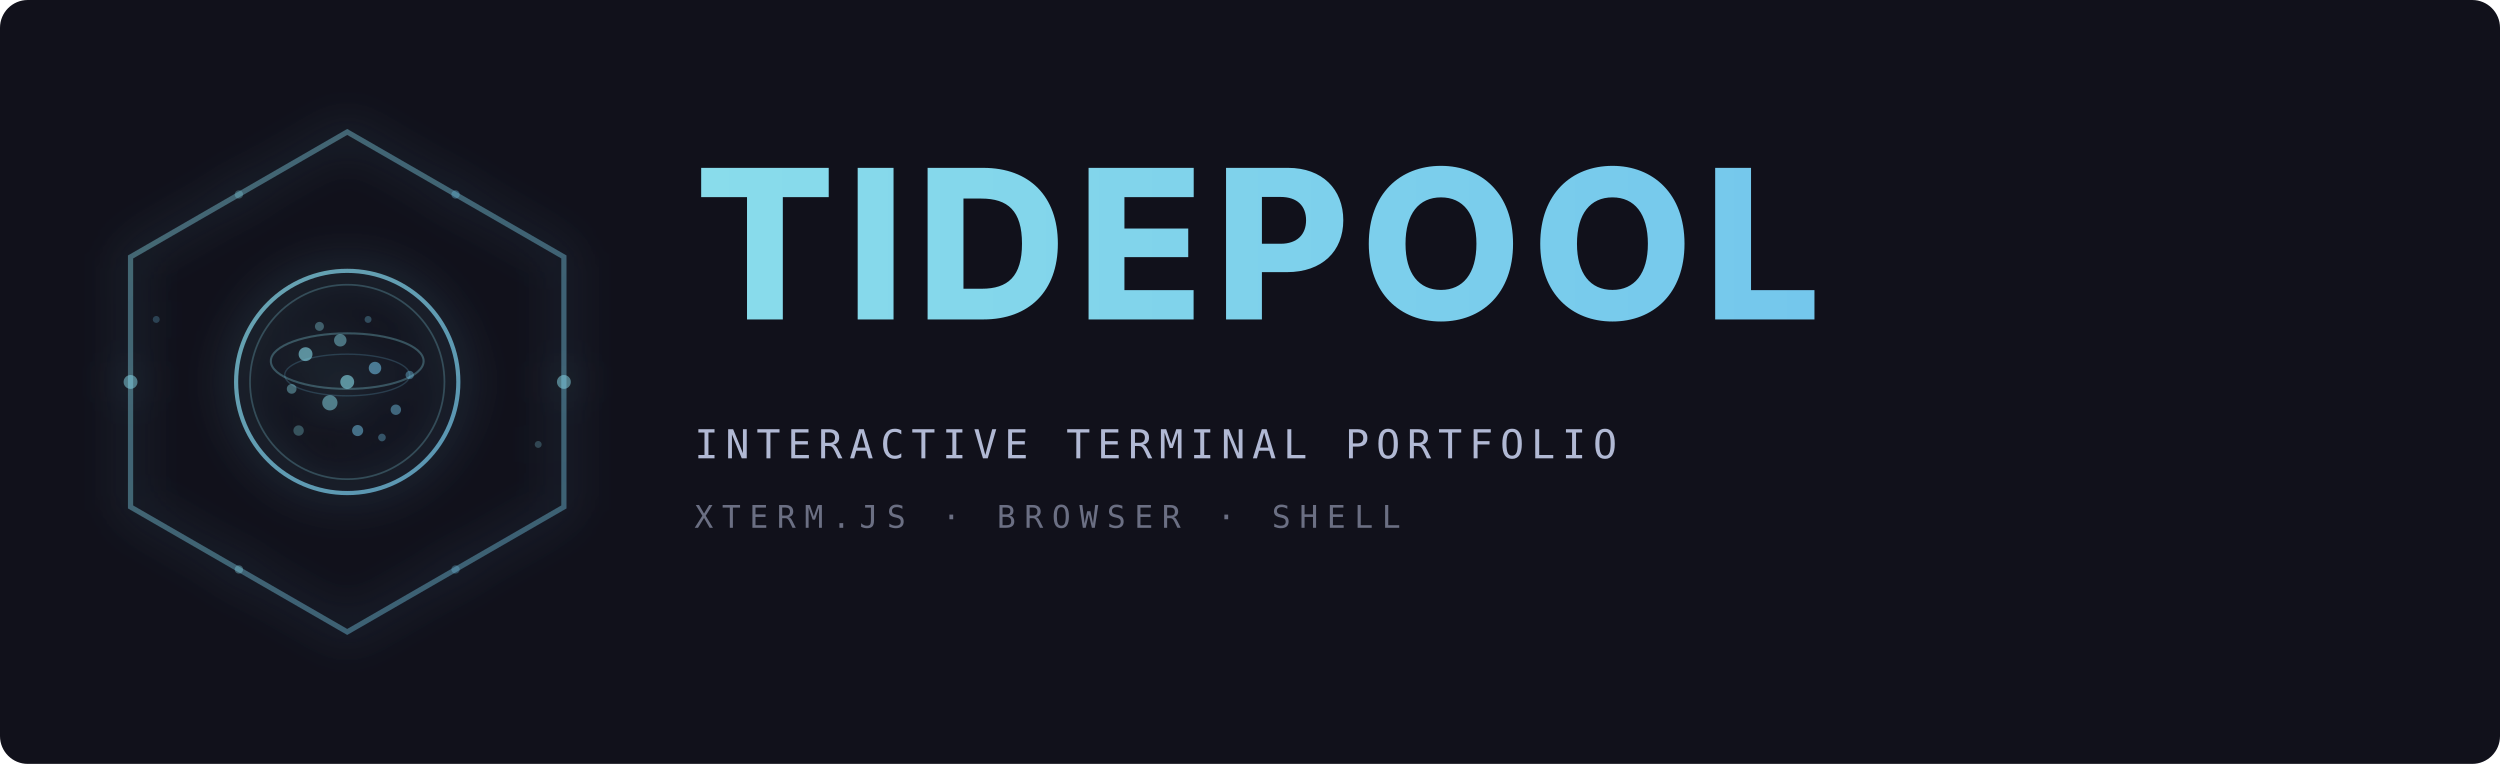
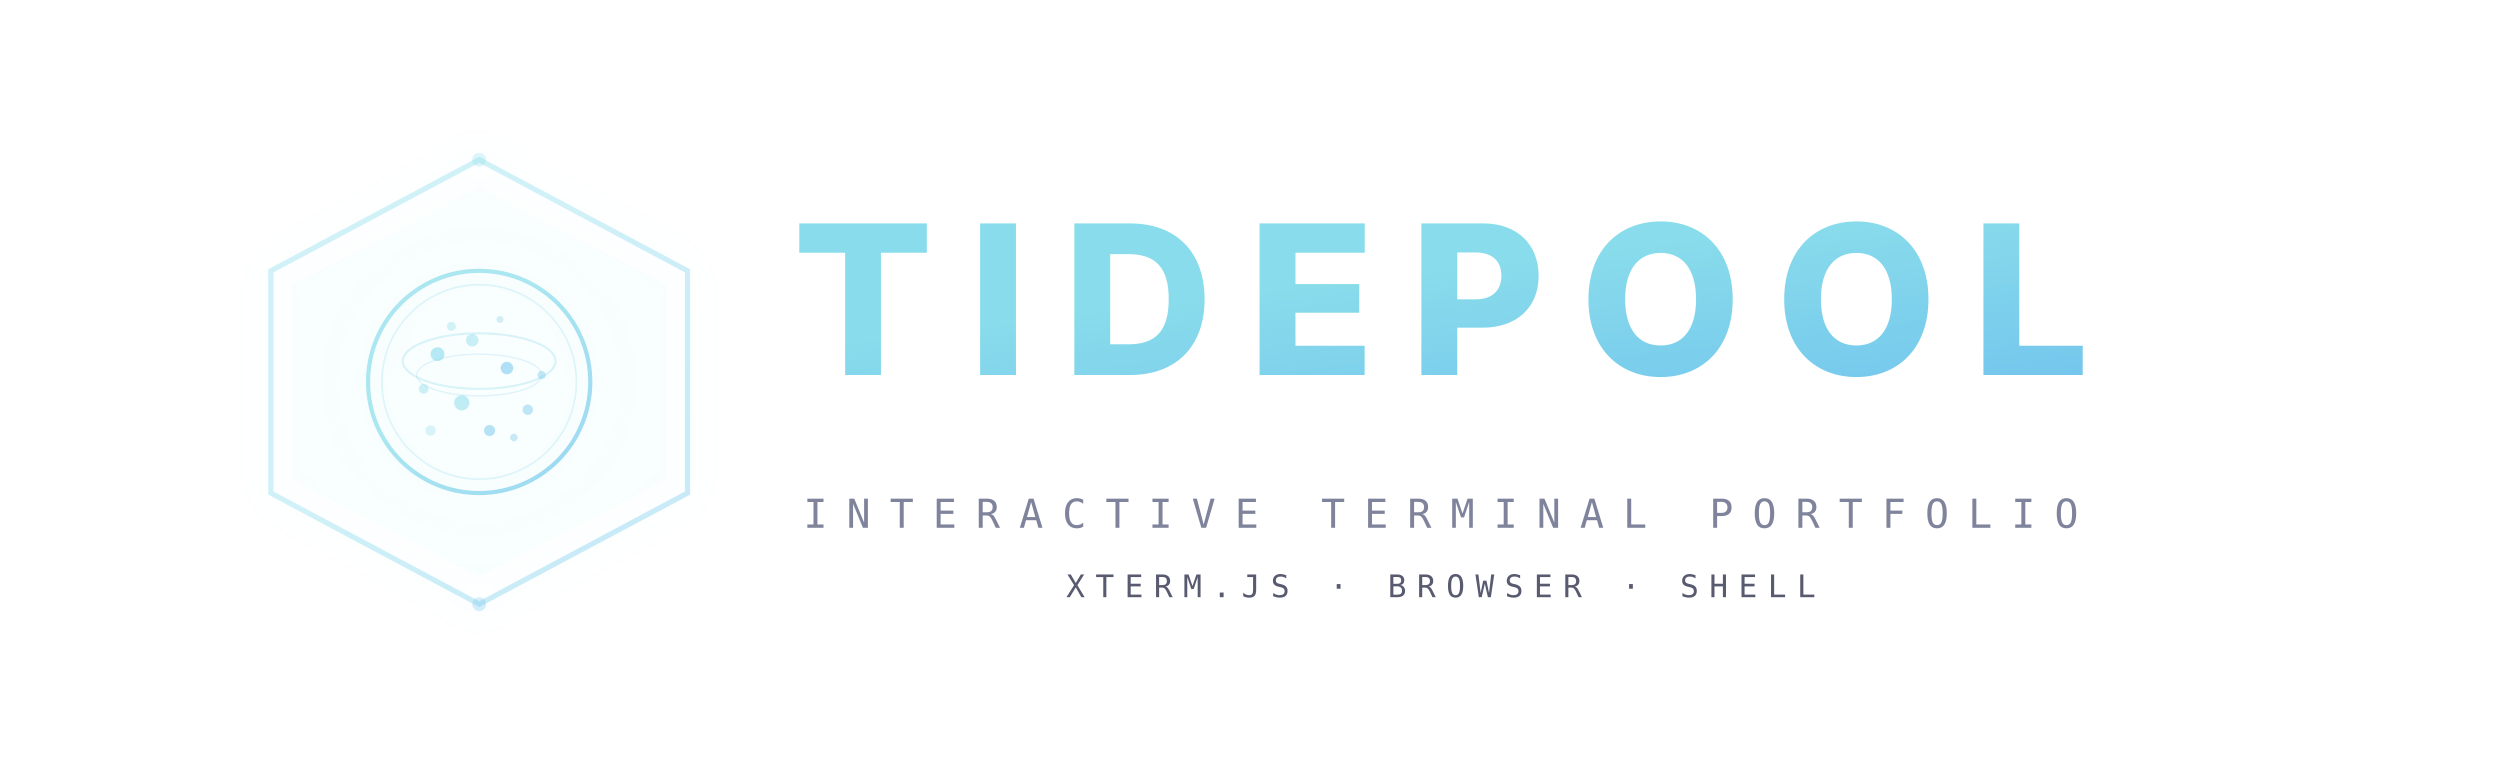
- <svg xmlns="http://www.w3.org/2000/svg" viewBox="0 0 720 220">
+ <svg xmlns="http://www.w3.org/2000/svg" viewBox="0 0 720 220" fill="none">
  <defs>
-     <linearGradient id="accentGrad" x1="0%" y1="0%" x2="100%" y2="100%">
+     <linearGradient id="g1" x1="0%" y1="0%" x2="100%" y2="100%">
      <stop offset="0%" stop-color="#89dceb" />
+       <stop offset="40%" stop-color="#89dceb" />
      <stop offset="100%" stop-color="#74c7ec" />
    </linearGradient>
-     <linearGradient id="textGrad" x1="0%" y1="0%" x2="100%" y2="0%">
+     <linearGradient id="g2" x1="0%" y1="100%" x2="100%" y2="0%">
+       <stop offset="0%" stop-color="#74c7ec" />
+       <stop offset="100%" stop-color="#89dceb" />
+     </linearGradient>
+     <linearGradient id="g3" x1="0%" y1="0%" x2="0%" y2="100%">
      <stop offset="0%" stop-color="#89dceb" />
+       <stop offset="50%" stop-color="#89dceb" />
      <stop offset="100%" stop-color="#74c7ec" />
    </linearGradient>
-     <filter id="glow">
-       <feGaussianBlur stdDeviation="3" result="blur" />
-       <feComposite in="SourceGraphic" in2="blur" operator="over" />
-     </filter>
-     <filter id="softGlow">
-       <feGaussianBlur stdDeviation="6" result="blur" />
-       <feMerge>
-         <feMergeNode in="blur" />
-         <feMergeNode in="SourceGraphic" />
-       </feMerge>
+     <filter id="softglow" x="-30%" y="-30%" width="160%" height="160%">
+       <feGaussianBlur in="SourceAlpha" stdDeviation="6" result="blur" />
+       <feFlood flood-color="#89dceb" flood-opacity="0.15" result="color" />
+       <feComposite in="color" in2="blur" operator="in" result="shadow" />
+       <feComposite in="SourceGraphic" in2="shadow" operator="over" />
    </filter>
  </defs>
-   <rect width="720" height="220" fill="#11111b" rx="8" />
-   <g transform="translate(100, 110)" filter="url(#softGlow)">
-     <polygon points="0,-72 62.4,-36 62.4,36 0,72 -62.4,36 -62.4,-36" fill="none" stroke="url(#accentGrad)" stroke-width="1.5" opacity="0.4" />
-     <circle cx="0" cy="0" r="2" fill="#89dceb" opacity="0.6" />
-     <circle cx="-62.4" cy="0" r="2" fill="#89dceb" opacity="0.5" />
-     <circle cx="62.4" cy="0" r="2" fill="#89dceb" opacity="0.5" />
-     <circle cx="31.2" cy="-54" r="1.2" fill="#74c7ec" opacity="0.35" />
-     <circle cx="-31.2" cy="-54" r="1.2" fill="#89dceb" opacity="0.3" />
-     <circle cx="31.2" cy="54" r="1.2" fill="#74c7ec" opacity="0.3" />
-     <circle cx="-31.2" cy="54" r="1.2" fill="#89dceb" opacity="0.35" />
-     <circle cx="-55" cy="-18" r="1" fill="#74c7ec" opacity="0.25" />
-     <circle cx="55" cy="18" r="1" fill="#89dceb" opacity="0.25" />
-     <circle cx="0" cy="0" r="32" fill="none" stroke="url(#accentGrad)" stroke-width="1.2" opacity="0.7" />
-     <circle cx="0" cy="0" r="28" fill="none" stroke="#89dceb" stroke-width="0.5" opacity="0.25" />
-     <ellipse cx="0" cy="-6" rx="22" ry="8" fill="none" stroke="#89dceb" stroke-width="0.6" opacity="0.3" />
-     <ellipse cx="0" cy="-2" rx="18" ry="6" fill="none" stroke="#74c7ec" stroke-width="0.4" opacity="0.2" />
-     <circle cx="-12" cy="-8" r="2" fill="#89dceb" opacity="0.6" />
-     <circle cx="8" cy="-4" r="1.8" fill="#74c7ec" opacity="0.55" />
-     <circle cx="-5" cy="6" r="2.2" fill="#89dceb" opacity="0.5" />
-     <circle cx="14" cy="8" r="1.5" fill="#74c7ec" opacity="0.45" />
-     <circle cx="-16" cy="2" r="1.4" fill="#89dceb" opacity="0.4" />
-     <circle cx="3" cy="14" r="1.6" fill="#74c7ec" opacity="0.5" />
-     <circle cx="-8" cy="-16" r="1.3" fill="#89dceb" opacity="0.35" />
-     <circle cx="18" cy="-2" r="1.2" fill="#74c7ec" opacity="0.4" />
-     <circle cx="-2" cy="-12" r="1.8" fill="#89dceb" opacity="0.45" />
-     <circle cx="10" cy="16" r="1.1" fill="#74c7ec" opacity="0.35" />
-     <circle cx="-14" cy="14" r="1.5" fill="#89dceb" opacity="0.3" />
-     <circle cx="6" cy="-18" r="1" fill="#74c7ec" opacity="0.3" />
+   <g transform="translate(58, 40)" filter="url(#softglow)">
+     <path d="M 80 6 L 140 38 L 140 102 L 80 134 L 20 102 L 20 38 Z" fill="none" stroke="url(#g1)" stroke-width="1.5" opacity="0.4" />
+     <path d="M 80 14 L 134 42 L 134 98 L 80 126 L 26 98 L 26 42 Z" fill="#89dceb" opacity="0.04" />
+     <circle cx="80" cy="70" r="32" fill="none" stroke="url(#g1)" stroke-width="1.2" opacity="0.7" />
+     <circle cx="80" cy="70" r="28" fill="none" stroke="#89dceb" stroke-width="0.5" opacity="0.25" />
+     <ellipse cx="80" cy="64" rx="22" ry="8" fill="none" stroke="#89dceb" stroke-width="0.6" opacity="0.3" />
+     <ellipse cx="80" cy="68" rx="18" ry="6" fill="none" stroke="#74c7ec" stroke-width="0.4" opacity="0.2" />
+     <circle cx="68" cy="62" r="2" fill="#89dceb" opacity="0.6" />
+     <circle cx="88" cy="66" r="1.8" fill="#74c7ec" opacity="0.55" />
+     <circle cx="75" cy="76" r="2.2" fill="#89dceb" opacity="0.5" />
+     <circle cx="94" cy="78" r="1.5" fill="#74c7ec" opacity="0.45" />
+     <circle cx="64" cy="72" r="1.4" fill="#89dceb" opacity="0.4" />
+     <circle cx="83" cy="84" r="1.6" fill="#74c7ec" opacity="0.5" />
+     <circle cx="72" cy="54" r="1.3" fill="#89dceb" opacity="0.35" />
+     <circle cx="98" cy="68" r="1.2" fill="#74c7ec" opacity="0.4" />
+     <circle cx="78" cy="58" r="1.8" fill="#89dceb" opacity="0.45" />
+     <circle cx="90" cy="86" r="1.1" fill="#74c7ec" opacity="0.35" />
+     <circle cx="66" cy="84" r="1.5" fill="#89dceb" opacity="0.3" />
+     <circle cx="86" cy="52" r="1" fill="#74c7ec" opacity="0.3" />
+     <circle cx="80" cy="6" r="2" fill="#89dceb" opacity="0.3" />
+     <circle cx="80" cy="134" r="2" fill="#74c7ec" opacity="0.3" />
  </g>
-   <g transform="translate(200, 0)">
-     <text x="0" y="92" font-family="'Inter','Segoe UI','Helvetica Neue',Arial,sans-serif" font-size="60" font-weight="800" fill="url(#textGrad)" letter-spacing="3">TIDEPOOL</text>
-     <line x1="0" y1="108" x2="320" y2="108" stroke="url(#accentGrad)" stroke-width="0.8" opacity="0.4" />
-     <text x="0" y="132" font-family="'JetBrains Mono','Fira Code','Cascadia Code',monospace" font-size="11.5" fill="#cdd6f4" letter-spacing="2" opacity="0.85">INTERACTIVE TERMINAL PORTFOLIO</text>
-     <text x="0" y="152" font-family="'JetBrains Mono','Fira Code','Cascadia Code',monospace" font-size="9" fill="#a6adc8" letter-spacing="2.5" opacity="0.6">XTERM.JS · BROWSER · SHELL</text>
-   </g>
+   <text x="415" y="108" font-family="'SF Pro Display', 'Inter', 'Segoe UI', 'Helvetica Neue', Arial, sans-serif" font-size="60" font-weight="800" letter-spacing="10" fill="url(#g1)" text-anchor="middle">TIDEPOOL</text>
+   <line x1="280" y1="128" x2="550" y2="128" stroke="url(#g1)" stroke-width="0.8" opacity="0.25" />
+   <text x="415" y="152" font-family="'SF Mono', 'JetBrains Mono', 'Fira Code', 'Cascadia Code', monospace" font-size="11.5" font-weight="400" letter-spacing="5.5" fill="#7f849c" text-anchor="middle">INTERACTIVE TERMINAL PORTFOLIO</text>
+   <text x="415" y="172" font-family="'SF Mono', 'JetBrains Mono', 'Fira Code', monospace" font-size="9" font-weight="400" letter-spacing="3" fill="#585b70" text-anchor="middle">XTERM.JS  ·  BROWSER  ·  SHELL</text>
</svg>
